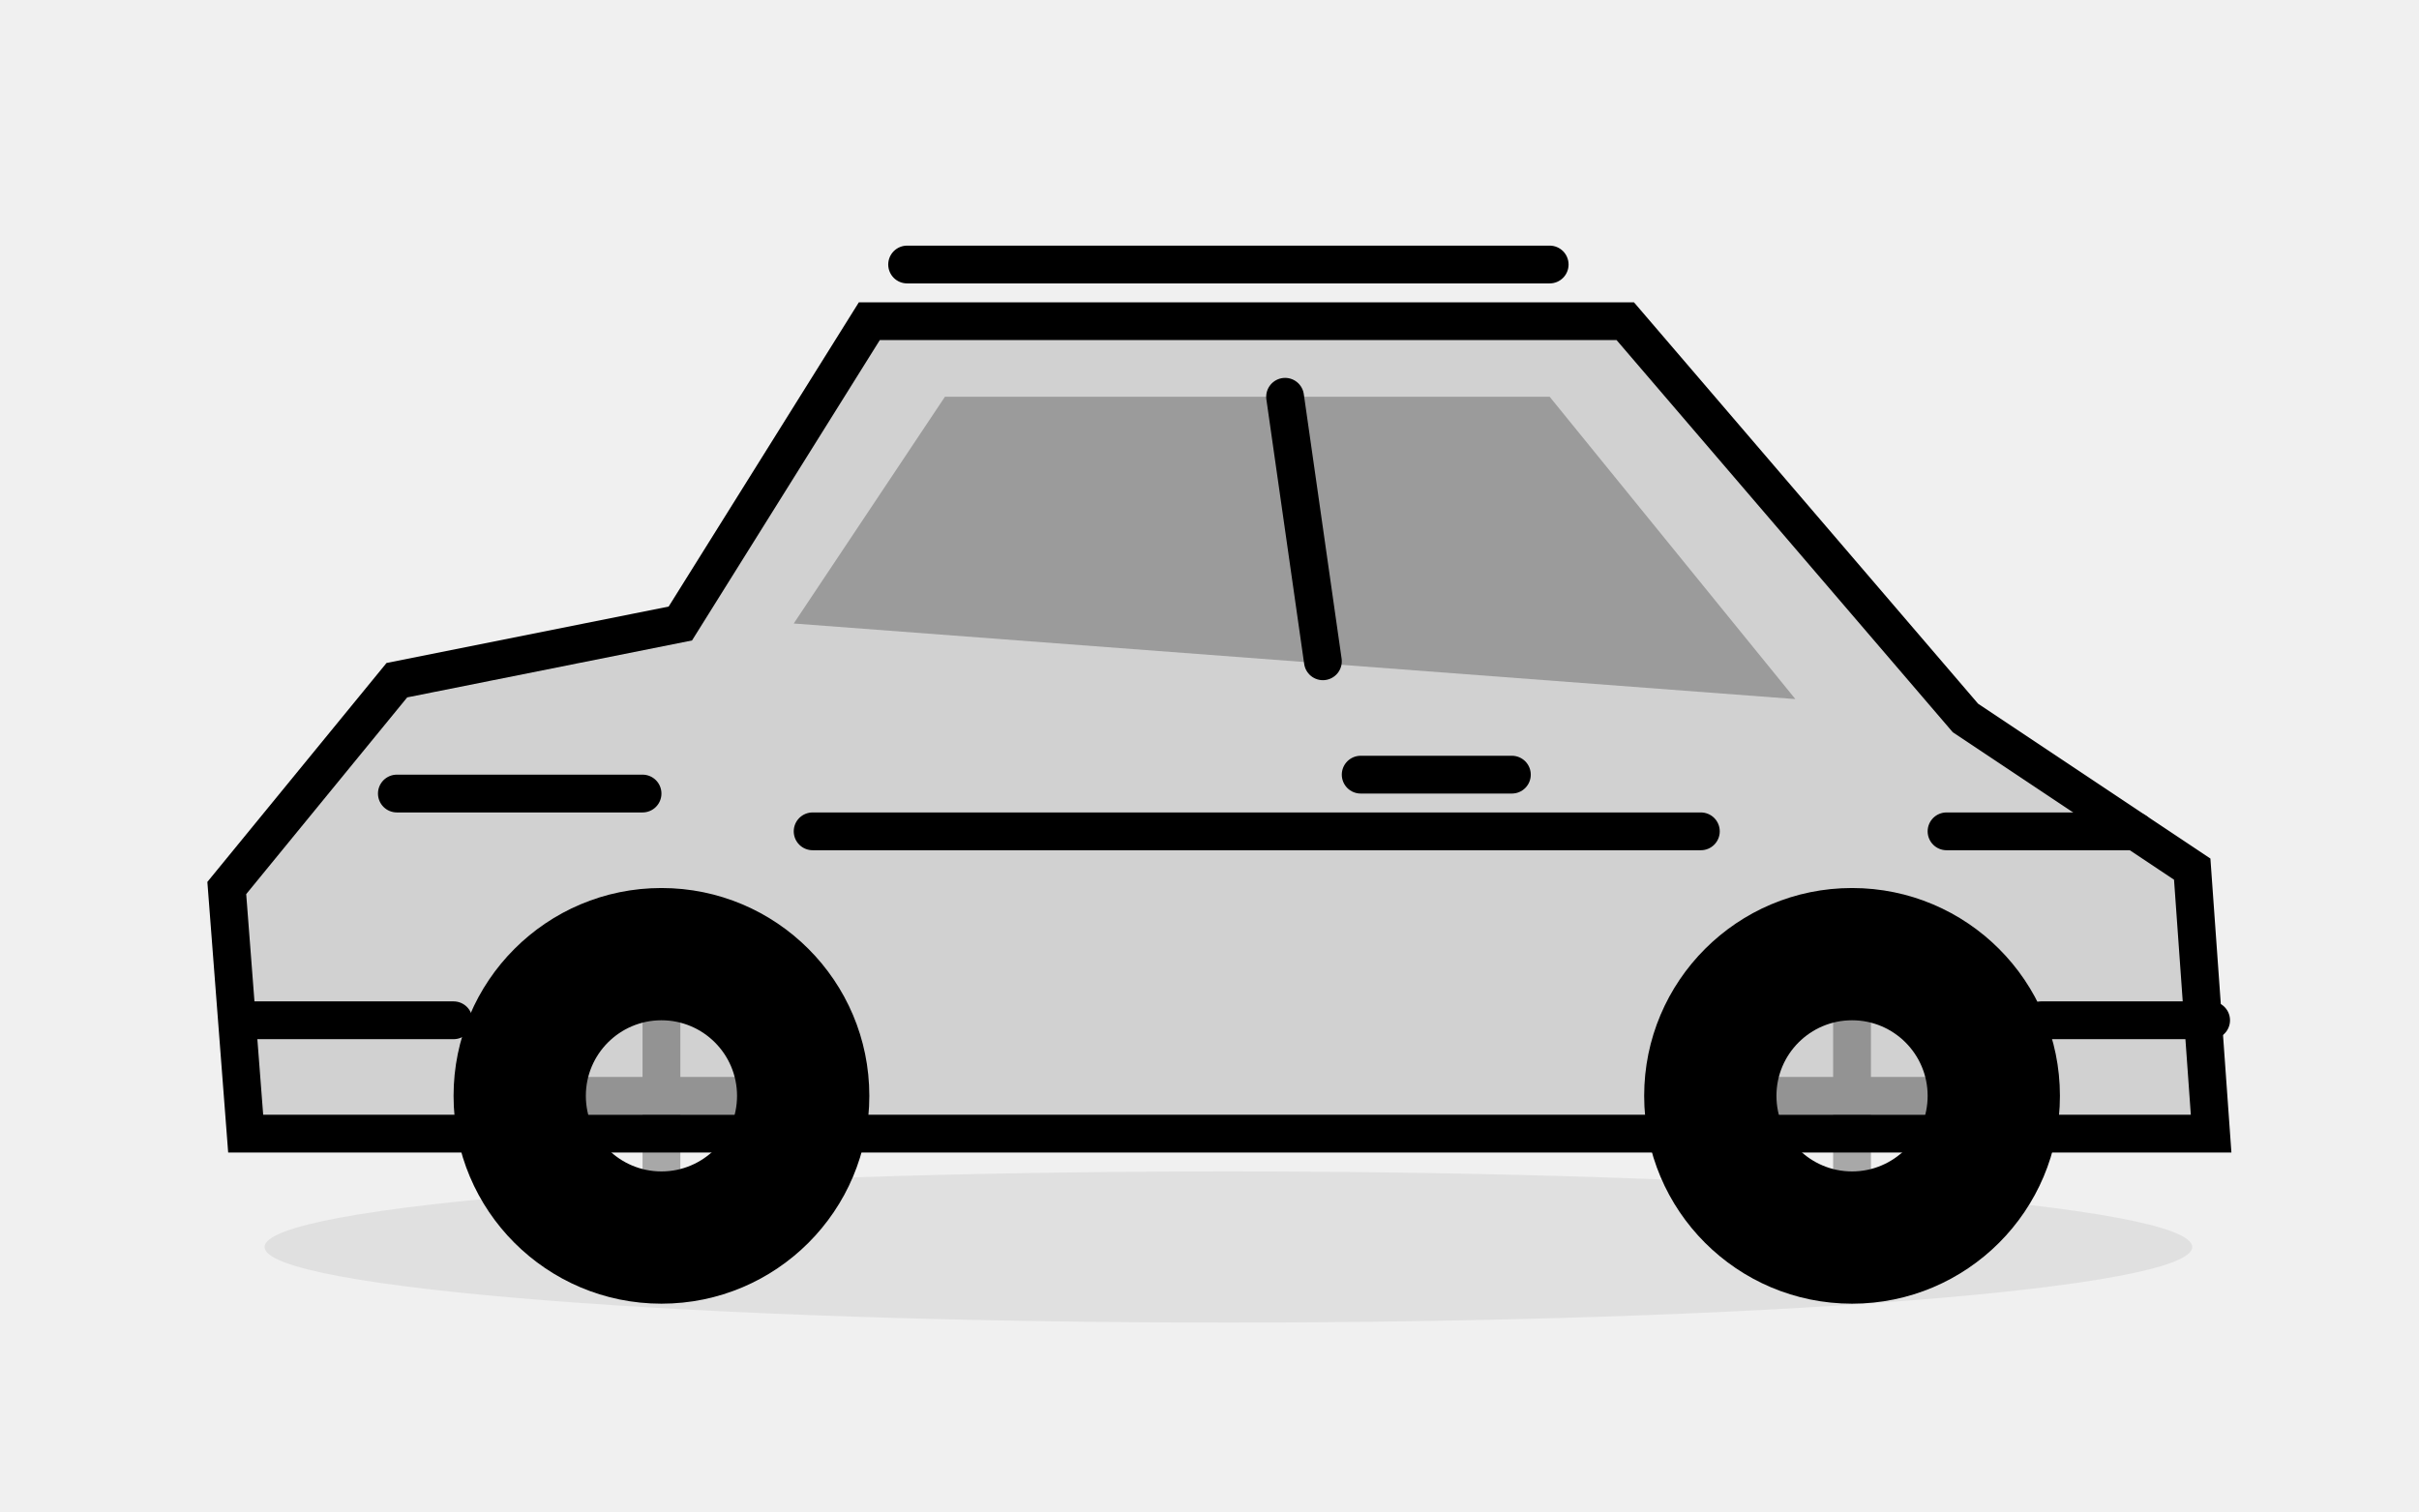
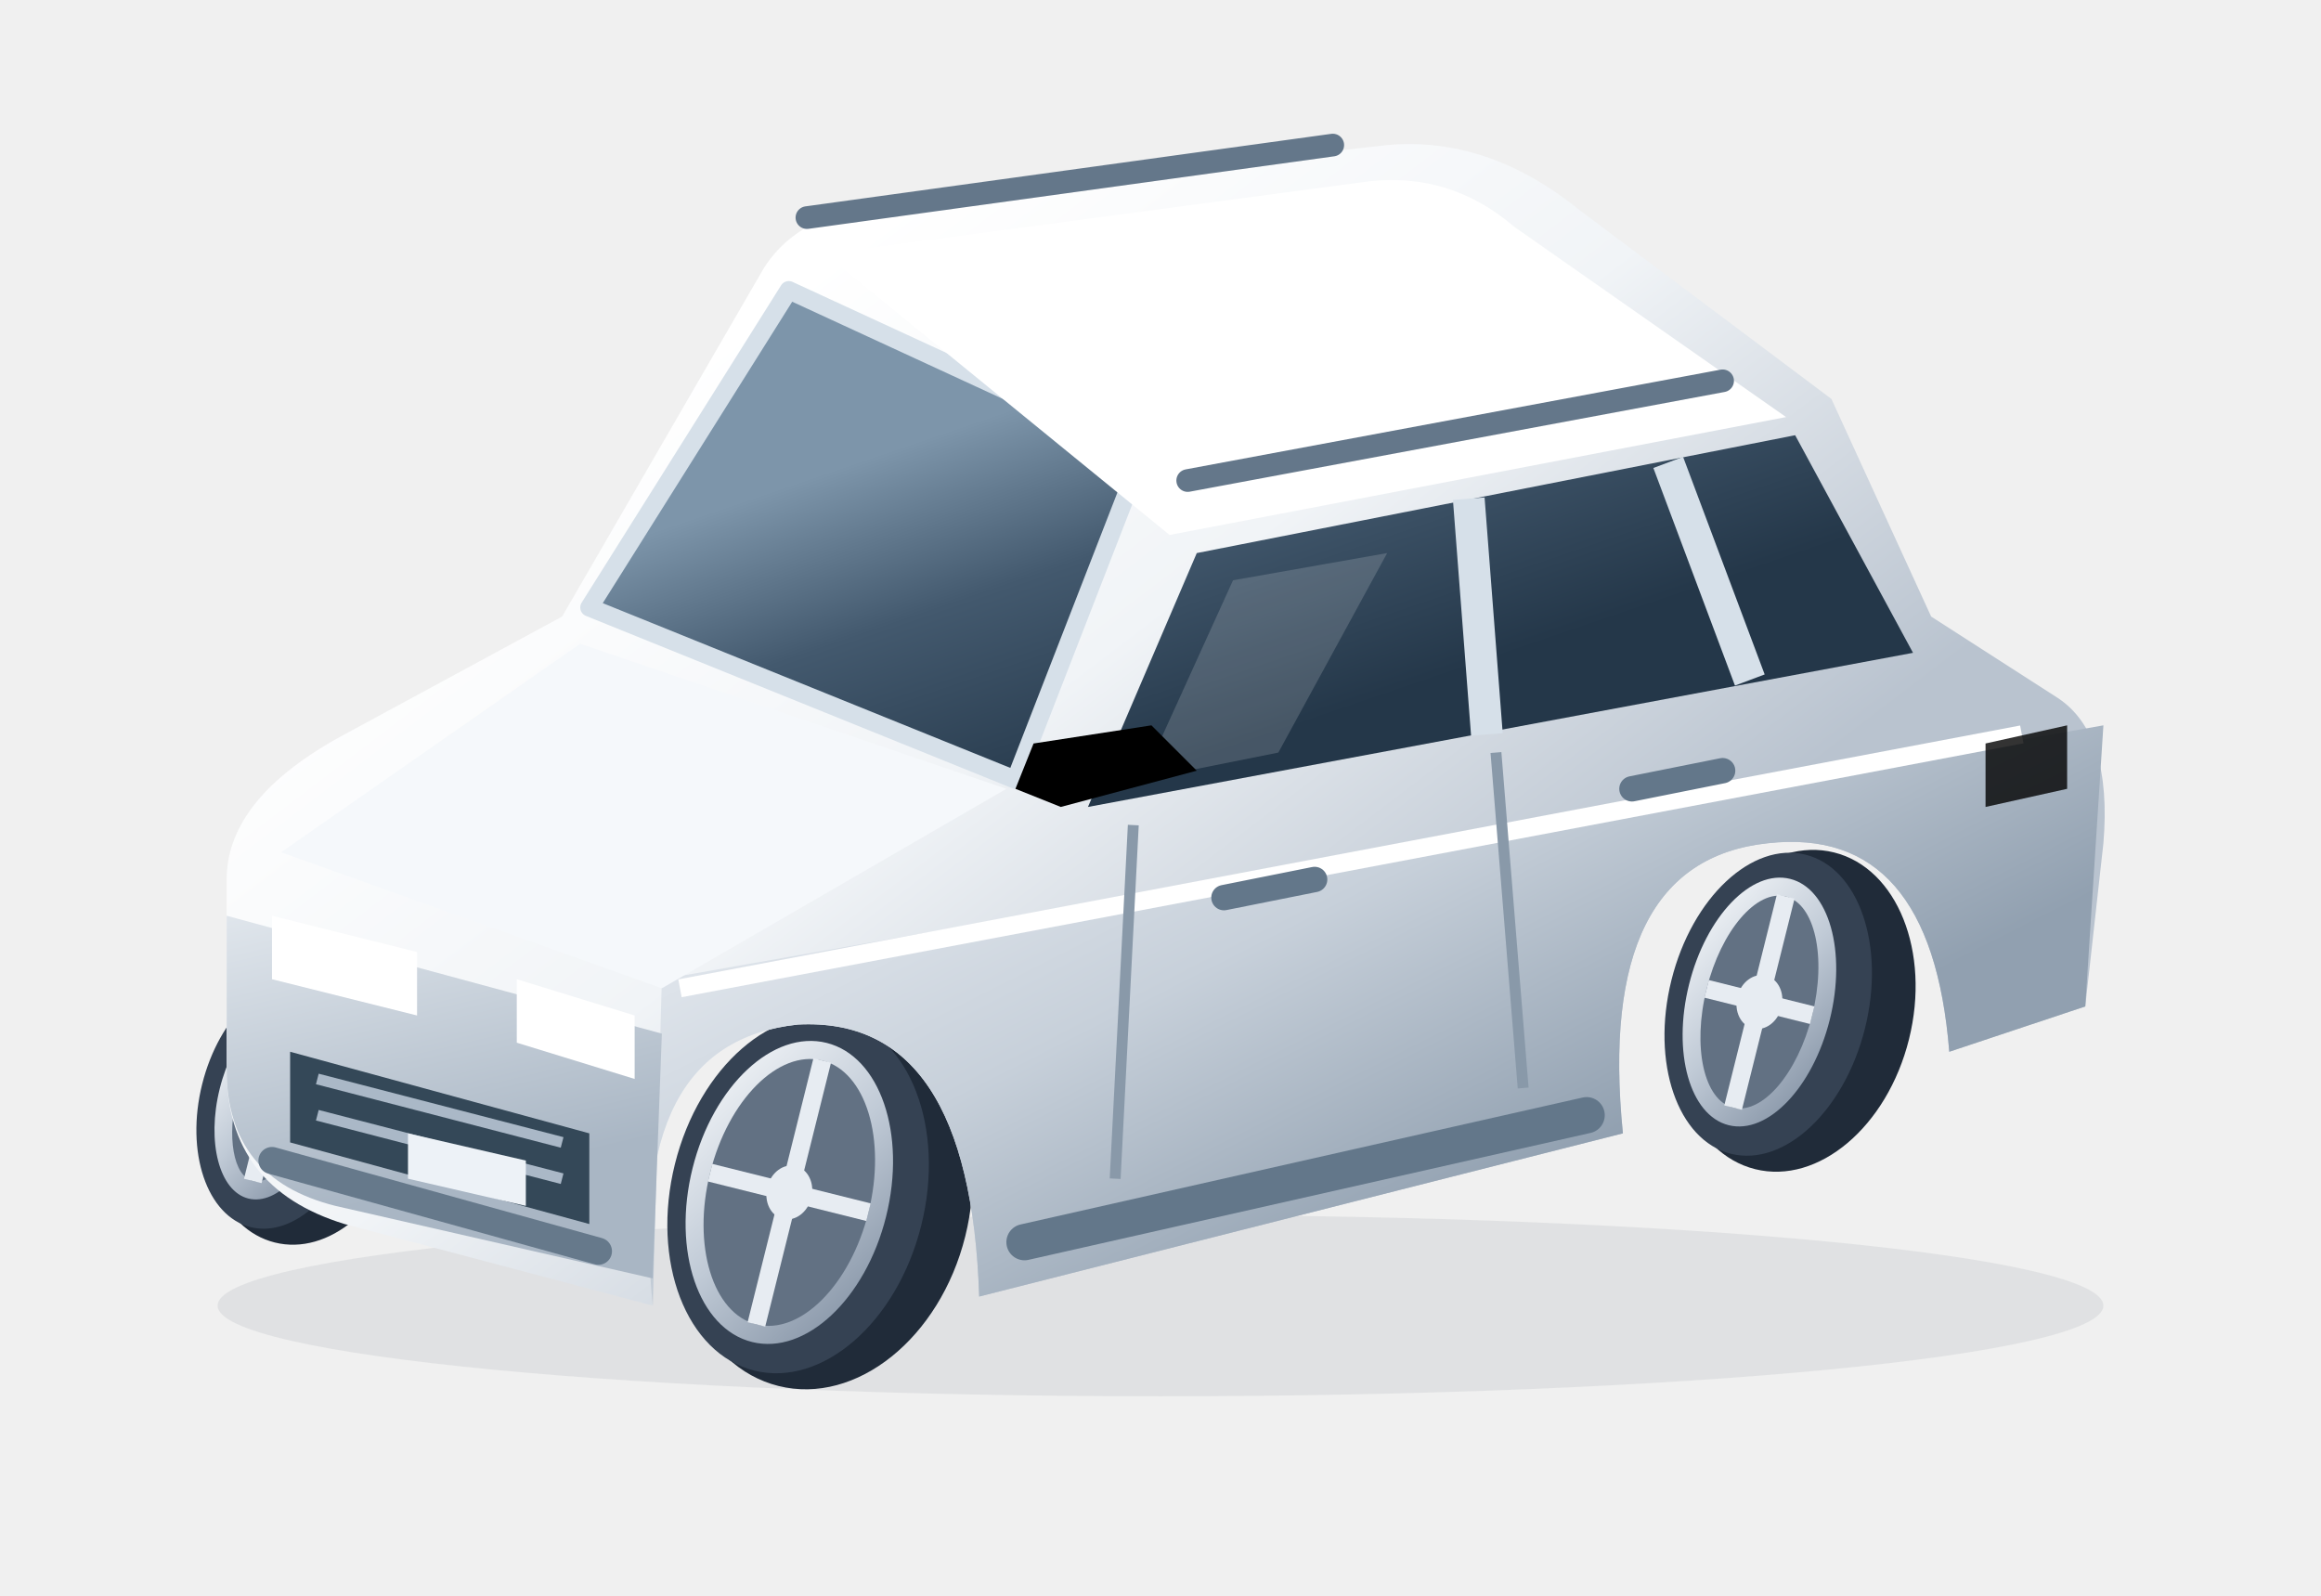
- <svg xmlns="http://www.w3.org/2000/svg" viewBox="0 0 128 80" fill="none">
-   <ellipse cx="65" cy="66" rx="51" ry="4" fill="currentColor" opacity=".07" />
-   <path d="M12 47 21 36 36 33 46 17h40l18 21 12 8 1 14H13Z" fill="currentColor" opacity=".13" />
-   <path d="M12 47 21 36 36 33 46 17h40l18 21 12 8 1 14H13Z" stroke="currentColor" stroke-width="2" />
-   <path d="m42 33 8-12h32l13 16Z" fill="currentColor" opacity=".26" />
-   <path d="m68 21 2 14M48 14h34M21 42h13M103 44h10M43 44h47M72 41h8M13 54h11M108 54h9" stroke="currentColor" stroke-width="2" stroke-linecap="round" />
-   <path d="M30 58h10m-5-5v10M93 58h10m-5-5v10" stroke="currentColor" stroke-width="2" opacity=".3" />
-   <path fill="currentColor" fill-rule="evenodd" d="M46 58a11 11 0 1 0 -22 0a11 11 0 1 0 22 0M39 58a4 4 0 1 0 -8 0a4 4 0 1 0 8 0" />
-   <path fill="currentColor" fill-rule="evenodd" d="M109 58a11 11 0 1 0 -22 0a11 11 0 1 0 22 0M102 58a4 4 0 1 0 -8 0a4 4 0 1 0 8 0" />
+ <svg xmlns="http://www.w3.org/2000/svg" viewBox="0 0 256 176" fill="none">
+   <defs>
+     <linearGradient id="comfort-body" x1="72" y1="43" x2="139" y2="131" gradientUnits="userSpaceOnUse">
+       <stop stop-color="#FFFFFF" />
+       <stop offset=".48" stop-color="#F1F4F7" />
+       <stop offset="1" stop-color="#B9C3CF" />
+     </linearGradient>
+     <linearGradient id="comfort-side" x1="128" y1="64" x2="163" y2="133" gradientUnits="userSpaceOnUse">
+       <stop stop-color="#EBEFF4" />
+       <stop offset=".52" stop-color="#C7D0DA" />
+       <stop offset="1" stop-color="#91A0B0" />
+     </linearGradient>
+     <linearGradient id="comfort-nose" x1="38" y1="88" x2="48" y2="131" gradientUnits="userSpaceOnUse">
+       <stop stop-color="#EFF3F7" />
+       <stop offset="1" stop-color="#A9B6C4" />
+     </linearGradient>
+     <linearGradient id="comfort-glass" x1="112" y1="45" x2="126" y2="86" gradientUnits="userSpaceOnUse">
+       <stop stop-color="#7D95AA" />
+       <stop offset=".42" stop-color="#43596E" />
+       <stop offset="1" stop-color="#243749" />
+     </linearGradient>
+     <linearGradient id="comfort-rim" x1="0" y1="0" x2="1" y2="1">
+       <stop stop-color="#F8FAFC" />
+       <stop offset=".5" stop-color="#C0CAD6" />
+       <stop offset="1" stop-color="#7C8B9E" />
+     </linearGradient>
+   </defs>
+   <ellipse cx="128" cy="144" rx="104" ry="10" fill="#27384A" opacity=".08" />
+   <g transform="rotate(14 32 122)">
+     <ellipse cx="34" cy="122" rx="11" ry="15" fill="#202B39" />
+     <ellipse cx="31" cy="122" rx="9" ry="14" fill="#354253" />
+     <ellipse cx="30" cy="122" rx="6" ry="11" fill="url(#comfort-rim)" />
+     <ellipse cx="30" cy="122" rx="4" ry="9" fill="#627183" />
+     <path d="M30 113v18m-4 -9h8" stroke="#E7ECF2" stroke-width="2" />
+     <ellipse cx="30" cy="122" rx="2.5" ry="3" fill="#E7ECF2" />
+   </g>
+   <g transform="rotate(14 196 111)">
+     <ellipse cx="198" cy="111" rx="13" ry="18" fill="#202B39" />
+     <ellipse cx="195" cy="111" rx="11" ry="17" fill="#354253" />
+     <ellipse cx="194" cy="111" rx="8" ry="14" fill="url(#comfort-rim)" />
+     <ellipse cx="194" cy="111" rx="6" ry="12" fill="#627183" />
+     <path d="M194 99v24m-6 -12h12" stroke="#E7ECF2" stroke-width="2" />
+     <ellipse cx="194" cy="111" rx="2.5" ry="3" fill="#E7ECF2" />
+   </g>
+   <g transform="rotate(14 89 132)">
+     <ellipse cx="91" cy="132" rx="16" ry="21" fill="#202B39" />
+     <ellipse cx="88" cy="132" rx="14" ry="20" fill="#354253" />
+     <ellipse cx="87" cy="132" rx="11" ry="17" fill="url(#comfort-rim)" />
+     <ellipse cx="87" cy="132" rx="9" ry="15" fill="#627183" />
+     <path d="M87 117v30m-9 -15h18" stroke="#E7ECF2" stroke-width="2" />
+     <ellipse cx="87" cy="132" rx="2.5" ry="3" fill="#E7ECF2" />
+   </g>
+   <path d="M25 97Q25 88 38 81L62 68 84 30Q88 23 100 22L153 16Q164 15 174 23L202 44 213 68 227 77Q233 81 232 93L230 111 215 116Q213 91 195 93Q176 95 179 125L108 143Q107 112 88 113Q69 115 72 144L38 135Q25 131 25 118Z" fill="url(#comfort-body)" />
+   <path d="M73 108 232 80 230 111 215 116Q213 91 195 93Q176 95 179 125L108 143Q107 112 88 113Q69 115 72 144Z" fill="url(#comfort-side)" />
+   <path d="M25 101 73 114 72 141 37 133Q25 130 25 118Z" fill="url(#comfort-nose)" />
+   <path d="m31 94 33-23 47 16-38 22Z" fill="#F5F8FB" />
+   <path d="m65 67 22-35 39 18-14 36Z" fill="url(#comfort-glass)" stroke="#D6E0E9" stroke-width="2" stroke-linejoin="round" />
+   <path d="m91 28 60-8q9-1 16 5l30 21-68 13Z" fill="#FFFFFF" />
+   <path d="m132 61 66-13 13 24-91 17Z" fill="url(#comfort-glass)" />
+   <path d="m162 55 2 26m20-30 9 24" stroke="#D6E0E9" stroke-width="3.5" />
+   <path d="m136 64 17-3-12 22-15 3Z" fill="#FFFFFF" opacity=".16" />
+   <path d="m89 24 58-8m-16 37 59-11" stroke="#64778A" stroke-width="2.5" stroke-linecap="round" />
+   <path d="m75 109 148-28" stroke="#FFFFFF" stroke-width="2" />
+   <path d="m125 91-2 39m42-47 3 37" stroke="#8999A9" stroke-width="1.2" />
+   <path d="m135 99 10-2m35-10 10-2" stroke="#63778A" stroke-width="2.8" stroke-linecap="round" />
+   <path d="m114 82 13-2 5 5-15 4-5-2Z" fill="currentColor" />
+   <path d="m30 101 16 4v7l-16-4Zm27 7 13 4v7l-13-4Z" fill="#FFFFFF" />
+   <path d="m32 116 33 9v10l-33-9Z" fill="#344858" />
+   <path d="m35 119 27 7m-27-3 27 7" stroke="#AAB8C7" stroke-width="1.2" />
+   <path d="m45 125 13 3v5l-13-3Z" fill="#EDF2F7" />
+   <path d="m30 128 36 10" stroke="#66798B" stroke-width="3" stroke-linecap="round" />
+   <path d="m113 137 62-14" stroke="#63778A" stroke-width="4" stroke-linecap="round" />
+   <path d="m219 82 9-2v7l-9 2Z" fill="currentColor" opacity=".8" />
</svg>
